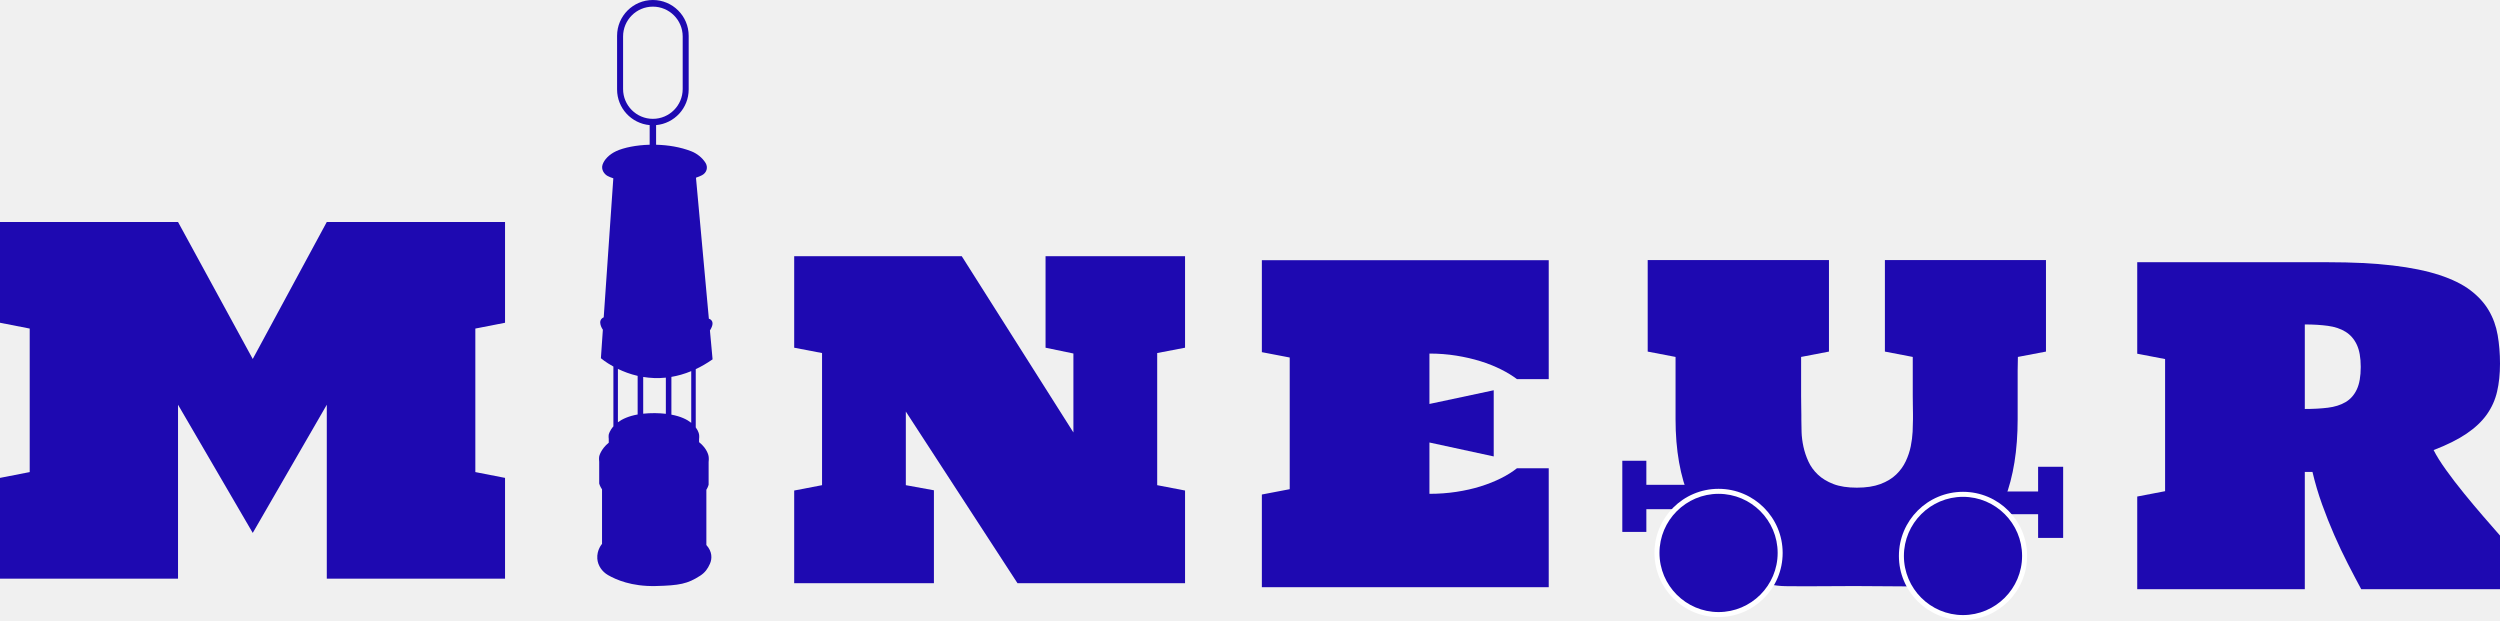
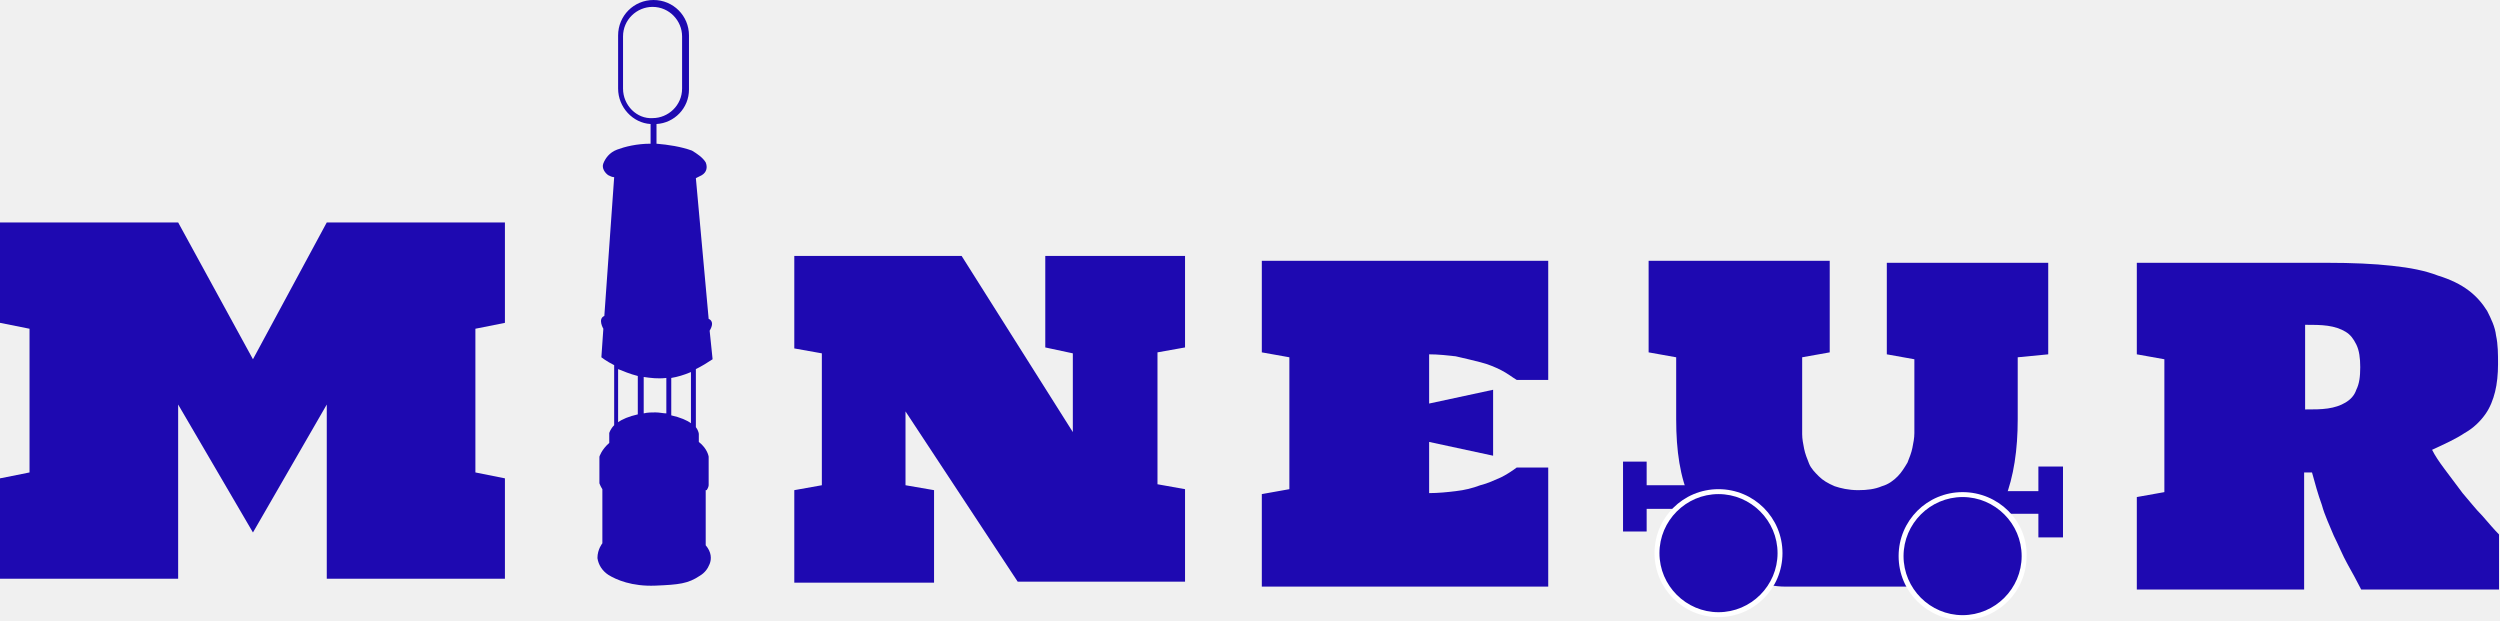
- <svg xmlns="http://www.w3.org/2000/svg" width="254" height="63" viewBox="0 0 254 63" fill="none">
-   <path d="M71.767 49.761C71.955 49.456 71.996 49.239 71.996 49.239V46.939C72.037 46.601 71.996 46.372 71.996 46.372C71.996 46.372 71.912 45.622 71.026 44.922V44.62C71.06 44.34 71.026 44.152 71.026 44.152C71.026 44.152 70.989 43.824 70.688 43.423V37.507C71.246 37.243 71.817 36.915 72.398 36.51L72.129 33.572C72.133 33.567 72.137 33.562 72.14 33.557C72.77 32.553 72.025 32.382 72.025 32.382L72.021 32.39L70.711 18.053C70.939 17.975 71.152 17.893 71.329 17.799C71.802 17.549 71.962 17.004 71.681 16.549C71.365 16.038 70.829 15.601 70.239 15.371C69.11 14.93 67.853 14.734 66.659 14.706V12.711C68.515 12.545 69.97 10.988 69.97 9.088V3.639C69.97 1.629 68.342 0 66.333 0C64.324 0 62.695 1.629 62.695 3.639V9.088C62.695 10.988 64.15 12.545 66.006 12.711V14.704C64.626 14.742 63.388 14.998 62.617 15.351C61.859 15.699 61.382 16.247 61.223 16.718C61.051 17.23 61.389 17.691 61.724 17.875C61.888 17.964 62.092 18.043 62.313 18.116L61.338 32.239L61.337 32.238C60.596 32.58 61.244 33.489 61.251 33.499L61.051 36.395C61.051 36.395 61.512 36.797 62.321 37.242V43.318C61.928 43.765 61.849 44.152 61.849 44.152C61.849 44.152 61.816 44.328 61.849 44.592V44.977C61.017 45.661 60.879 46.372 60.879 46.372C60.879 46.372 60.839 46.586 60.879 46.906V49.125C60.879 49.125 60.935 49.376 61.166 49.723V55.26C61.166 55.26 60.619 55.864 60.687 56.767C60.74 57.466 61.171 58.081 61.778 58.43C62.573 58.887 64.157 59.598 66.609 59.541C69.036 59.484 69.869 59.315 71.141 58.491C71.615 58.184 71.901 57.802 72.133 57.274C72.362 56.751 72.369 56.034 71.767 55.375V49.761L71.767 49.761ZM67.651 38.369V42.042C67.313 42.003 66.941 41.979 66.532 41.974C66.096 41.97 65.709 41.994 65.349 42.032V38.298C66.053 38.414 66.825 38.454 67.651 38.369ZM70.23 42.958C69.812 42.626 69.178 42.308 68.214 42.127V38.292C68.86 38.182 69.533 37.995 70.23 37.707V42.958ZM63.305 9.044V3.704C63.305 2.031 64.661 0.675 66.333 0.675C68.005 0.675 69.361 2.031 69.361 3.704V9.044C69.361 10.717 68.005 12.074 66.333 12.074C64.661 12.074 63.305 10.717 63.305 9.044ZM64.785 38.189V42.111C63.858 42.278 63.216 42.578 62.78 42.902V37.479C63.337 37.748 64.012 38.011 64.785 38.189Z" fill="#1E09B1" />
-   <path d="M18.087 41.121V58.793H0V48.553L3.018 47.964V33.382L0 32.792V22.553H18.087L25.679 36.473L33.202 22.553H51.312V32.792L48.294 33.382V47.964L51.312 48.553V58.793H33.202V41.121L25.679 54.145L18.087 41.121Z" fill="#1E09B1" />
-   <path d="M92.033 41.815V49.294L94.886 49.813V59.251H80.69V49.837L83.52 49.294V35.869L80.69 35.327V26.03H97.715L109.058 43.938V35.916L106.228 35.327V26.03H120.401V35.327L117.571 35.869V49.294L120.401 49.837V59.251H103.375L92.033 41.815Z" fill="#1E09B1" />
-   <path d="M145.231 41.042L151.762 39.65V46.374L145.231 44.958V50.173C146.174 50.173 147.085 50.106 147.966 49.972C148.846 49.839 149.664 49.654 150.419 49.418C151.173 49.182 151.865 48.907 152.494 48.592C153.122 48.278 153.665 47.939 154.12 47.577H157.351V59.657H128.205V50.243L131.035 49.701V36.323L128.205 35.78V26.437H157.351V38.517H154.12C153.665 38.172 153.122 37.841 152.494 37.526C151.865 37.212 151.173 36.936 150.419 36.7C149.664 36.465 148.846 36.276 147.966 36.134C147.085 35.993 146.174 35.922 145.231 35.922V41.042Z" fill="#1E09B1" />
-   <path d="M254 59.861H239.899C239.458 59.044 239.003 58.175 238.531 57.254C238.059 56.334 237.603 55.371 237.163 54.364C236.723 53.358 236.31 52.319 235.925 51.249C235.54 50.18 235.214 49.079 234.947 47.946H234.168V59.861H217.143V50.447L219.973 49.905V36.48L217.143 35.937V26.641H236.456C239.018 26.641 241.231 26.751 243.094 26.971C244.957 27.192 246.537 27.514 247.834 27.939C249.13 28.363 250.18 28.878 250.982 29.484C251.783 30.09 252.408 30.774 252.856 31.537C253.305 32.3 253.607 33.137 253.764 34.049C253.921 34.962 254 35.929 254 36.951C254 37.99 253.902 38.933 253.705 39.783C253.509 40.632 253.159 41.411 252.656 42.119C252.153 42.826 251.465 43.475 250.592 44.065C249.72 44.655 248.608 45.209 247.256 45.728C247.539 46.295 247.959 46.967 248.517 47.746C249.075 48.524 249.685 49.319 250.345 50.129C251.005 50.939 251.661 51.721 252.314 52.476C252.966 53.231 253.528 53.877 254 54.411V59.861V59.861ZM234.168 41.552C235.033 41.552 235.815 41.509 236.515 41.423C237.214 41.336 237.812 41.148 238.307 40.856C238.802 40.565 239.183 40.137 239.45 39.57C239.718 39.004 239.851 38.241 239.851 37.282C239.851 36.338 239.718 35.583 239.45 35.017C239.183 34.45 238.802 34.014 238.307 33.707C237.812 33.401 237.214 33.2 236.515 33.106C235.815 33.011 235.033 32.964 234.168 32.964V41.552V41.552Z" fill="#1E09B1" />
-   <path d="M205.018 36.264C205.002 36.736 204.994 37.196 204.994 37.644V42.587C204.994 45.733 204.561 48.427 203.697 50.668C202.832 52.91 201.661 55.764 200.184 57.195C198.706 58.627 197.046 59.587 194.975 59.587C192.973 59.587 190.655 59.543 188.423 59.543C185.845 59.543 183.794 59.587 181.408 59.554C179.229 59.523 177.235 58.622 175.577 57.183C173.918 55.744 172.614 52.89 171.662 50.656C170.711 48.423 170.236 45.733 170.236 42.587V36.264L167.406 35.721V26.425H185.823V35.721L182.993 36.264V40.216C182.993 40.601 182.997 40.959 183.005 41.289C183.012 41.62 183.017 41.907 183.017 42.151V42.634C183.017 42.996 183.024 43.417 183.04 43.897C183.056 44.376 183.119 44.872 183.229 45.383C183.339 45.894 183.508 46.398 183.736 46.893C183.964 47.389 184.286 47.833 184.703 48.226C185.119 48.619 185.646 48.938 186.282 49.182C186.919 49.425 187.709 49.547 188.652 49.547C189.596 49.547 190.393 49.425 191.046 49.182C191.698 48.938 192.233 48.615 192.649 48.214C193.066 47.813 193.392 47.361 193.628 46.858C193.864 46.354 194.032 45.847 194.135 45.336C194.237 44.825 194.3 44.329 194.324 43.849C194.347 43.37 194.359 42.949 194.359 42.587V42.056C194.359 41.812 194.355 41.529 194.347 41.207C194.339 40.885 194.336 40.538 194.336 40.169V36.264L191.506 35.721V26.425H207.871V35.721L205.018 36.264H205.018Z" fill="#1E09B1" />
-   <path d="M171.882 49.257H167.269V46.813H164.827V54.042H167.269V51.734H171.882V49.257Z" fill="#1E09B1" />
-   <path d="M207.072 47.424V49.935H202.663V52.243H207.072V54.652H209.616V47.424H207.072Z" fill="#1E09B1" />
-   <path d="M174.606 62.441C171.156 62.441 168.348 59.632 168.348 56.179C168.348 52.727 171.156 49.918 174.606 49.918C178.056 49.918 180.864 52.727 180.864 56.179C180.864 59.632 178.056 62.441 174.606 62.441Z" fill="#1E09B1" />
-   <path d="M174.606 50.173C177.917 50.173 180.61 52.867 180.61 56.179C180.61 59.492 177.917 62.186 174.606 62.186C171.296 62.186 168.603 59.492 168.603 56.179C168.603 52.867 171.296 50.173 174.606 50.173ZM174.606 49.664C171.01 49.664 168.094 52.581 168.094 56.179C168.094 59.778 171.01 62.695 174.606 62.695C178.202 62.695 181.118 59.778 181.118 56.179C181.118 52.581 178.202 49.664 174.606 49.664Z" fill="white" />
-   <path d="M199.44 62.745C202.896 62.745 205.698 59.942 205.698 56.484C205.698 53.026 202.896 50.223 199.44 50.223C195.984 50.223 193.183 53.026 193.183 56.484C193.183 59.942 195.984 62.745 199.44 62.745Z" fill="#1E09B1" />
-   <path d="M199.441 50.478C202.751 50.478 205.444 53.172 205.444 56.484C205.444 59.797 202.751 62.491 199.441 62.491C196.13 62.491 193.437 59.797 193.437 56.484C193.437 53.172 196.13 50.478 199.441 50.478ZM199.441 49.969C195.844 49.969 192.929 52.886 192.929 56.484C192.929 60.083 195.844 63 199.441 63C203.037 63 205.953 60.083 205.953 56.484C205.953 52.886 203.037 49.969 199.441 49.969Z" fill="white" />
+ <svg xmlns="http://www.w3.org/2000/svg" version="1.1" id="Calque_1" x="0px" y="0px" viewBox="0 0 254 63" style="enable-background:new 0 0 254 63;" xml:space="preserve">
+   <style type="text/css">
+ 	.st0{fill:#1E09B1;}
+ 	.st1{fill:#FFFFFF;}
+ </style>
+   <path class="st0" d="M71.8,49.8c0.2-0.3,0.2-0.5,0.2-0.5v-2.3c0-0.3,0-0.6,0-0.6s-0.1-0.8-1-1.5v-0.3c0-0.3,0-0.5,0-0.5  s0-0.3-0.3-0.7v-5.9c0.6-0.3,1.1-0.6,1.7-1l-0.3-2.9c0,0,0,0,0,0c0.6-1-0.1-1.2-0.1-1.2l0,0l-1.3-14.3c0.2-0.1,0.4-0.2,0.6-0.3  c0.5-0.3,0.6-0.8,0.4-1.3c-0.3-0.5-0.9-0.9-1.4-1.2c-1.1-0.4-2.4-0.6-3.6-0.7v-2C68.5,12.5,70,11,70,9.1V3.6c0-2-1.6-3.6-3.6-3.6  c-2,0-3.6,1.6-3.6,3.6v5.4c0,1.9,1.5,3.5,3.3,3.6v2c-1.4,0-2.6,0.3-3.4,0.6c-0.8,0.3-1.2,0.9-1.4,1.4c-0.2,0.5,0.2,1,0.5,1.2  c0.2,0.1,0.4,0.2,0.6,0.2l-1,14.1l0,0c-0.7,0.3-0.1,1.3-0.1,1.3l-0.2,2.9c0,0,0.5,0.4,1.3,0.8v6.1c-0.4,0.4-0.5,0.8-0.5,0.8  s0,0.2,0,0.4V45c-0.8,0.7-1,1.4-1,1.4s0,0.2,0,0.5v2.2c0,0,0.1,0.3,0.3,0.6v5.5c0,0-0.5,0.6-0.5,1.5c0.1,0.7,0.5,1.3,1.1,1.7  c0.8,0.5,2.4,1.2,4.8,1.1c2.4-0.1,3.3-0.2,4.5-1c0.5-0.3,0.8-0.7,1-1.2c0.2-0.5,0.2-1.2-0.4-1.9V49.8L71.8,49.8z M67.7,38.4V42  c-0.3,0-0.7-0.1-1.1-0.1c-0.4,0-0.8,0-1.2,0.1v-3.7C66.1,38.4,66.8,38.5,67.7,38.4z M70.2,43c-0.4-0.3-1.1-0.6-2-0.8v-3.8  c0.6-0.1,1.3-0.3,2-0.6V43z M63.3,9V3.7c0-1.7,1.4-3,3-3c1.7,0,3,1.4,3,3V9c0,1.7-1.4,3-3,3C64.7,12.1,63.3,10.7,63.3,9z M64.8,38.2  v3.9c-0.9,0.2-1.6,0.5-2,0.8v-5.4C63.3,37.7,64,38,64.8,38.2z" />
+   <path class="st0" d="M18.1,41.1v17.7H0V48.6L3,48V33.4l-3-0.6V22.6h18.1l7.6,13.9l7.5-13.9h18.1v10.2l-3,0.6V48l3,0.6v10.2H33.2  V41.1l-7.5,13L18.1,41.1z" />
+   <path class="st0" d="M92,41.8v7.5l2.9,0.5v9.4H80.7v-9.4l2.8-0.5V35.9l-2.8-0.5V26h17l11.3,17.9v-8l-2.8-0.6V26h14.2v9.3l-2.8,0.5  v13.4l2.8,0.5v9.4h-17L92,41.8z" />
+   <path class="st0" d="M145.2,41l6.5-1.4v6.7l-6.5-1.4v5.2c0.9,0,1.9-0.1,2.7-0.2c0.9-0.1,1.7-0.3,2.5-0.6c0.8-0.2,1.4-0.5,2.1-0.8  c0.6-0.3,1.2-0.7,1.6-1h3.2v12.1h-29.1v-9.4l2.8-0.5V36.3l-2.8-0.5v-9.3h29.1v12.1h-3.2c-0.5-0.3-1-0.7-1.6-1  c-0.6-0.3-1.3-0.6-2.1-0.8c-0.8-0.2-1.6-0.4-2.5-0.6c-0.9-0.1-1.8-0.2-2.7-0.2V41z" />
+   <path class="st0" d="M254,59.9h-14.1c-0.4-0.8-0.9-1.7-1.4-2.6c-0.5-0.9-0.9-1.9-1.4-2.9c-0.4-1-0.9-2-1.2-3.1  c-0.4-1.1-0.7-2.2-1-3.3h-0.8v11.9h-17v-9.4l2.8-0.5V36.5l-2.8-0.5v-9.3h19.3c2.6,0,4.8,0.1,6.6,0.3c1.9,0.2,3.4,0.5,4.7,1  c1.3,0.4,2.3,0.9,3.1,1.5c0.8,0.6,1.4,1.3,1.9,2.1c0.4,0.8,0.8,1.6,0.9,2.5c0.2,0.9,0.2,1.9,0.2,2.9c0,1-0.1,2-0.3,2.8  c-0.2,0.8-0.5,1.6-1,2.3c-0.5,0.7-1.2,1.4-2.1,1.9c-0.9,0.6-2,1.1-3.3,1.7c0.3,0.6,0.7,1.2,1.3,2c0.6,0.8,1.2,1.6,1.8,2.4  c0.7,0.8,1.3,1.6,2,2.3c0.7,0.8,1.2,1.4,1.7,1.9V59.9L254,59.9z M234.2,41.6c0.9,0,1.6,0,2.3-0.1c0.7-0.1,1.3-0.3,1.8-0.6  c0.5-0.3,0.9-0.7,1.1-1.3c0.3-0.6,0.4-1.3,0.4-2.3c0-0.9-0.1-1.7-0.4-2.3c-0.3-0.6-0.6-1-1.1-1.3c-0.5-0.3-1.1-0.5-1.8-0.6  c-0.7-0.1-1.5-0.1-2.3-0.1V41.6L234.2,41.6z" />
+   <path class="st0" d="M205,36.3c0,0.5,0,0.9,0,1.4v4.9c0,3.1-0.4,5.8-1.3,8.1c-0.9,2.2-2,5.1-3.5,6.5c-1.5,1.4-3.1,2.4-5.2,2.4  c-2,0-4.3,0-6.6,0c-2.6,0-4.6,0-7,0c-2.2,0-4.2-0.9-5.8-2.4c-1.7-1.4-3-4.3-3.9-6.5c-1-2.2-1.4-4.9-1.4-8.1v-6.3l-2.8-0.5v-9.3h18.4  v9.3l-2.8,0.5v4c0,0.4,0,0.7,0,1.1c0,0.3,0,0.6,0,0.9v0.5c0,0.4,0,0.8,0,1.3c0,0.5,0.1,1,0.2,1.5c0.1,0.5,0.3,1,0.5,1.5  c0.2,0.5,0.6,0.9,1,1.3c0.4,0.4,0.9,0.7,1.6,1c0.6,0.2,1.4,0.4,2.4,0.4c0.9,0,1.7-0.1,2.4-0.4c0.7-0.2,1.2-0.6,1.6-1  c0.4-0.4,0.7-0.9,1-1.4c0.2-0.5,0.4-1,0.5-1.5c0.1-0.5,0.2-1,0.2-1.5c0-0.5,0-0.9,0-1.3v-0.5c0-0.2,0-0.5,0-0.8c0-0.3,0-0.7,0-1  v-3.9l-2.8-0.5v-9.3h16.4v9.3L205,36.3L205,36.3z" />
+   <path class="st0" d="M171.9,49.3h-4.6v-2.4h-2.4V54h2.4v-2.3h4.6V49.3z" />
+   <path class="st0" d="M207.1,47.4v2.5h-4.4v2.3h4.4v2.4h2.5v-7.2H207.1z" />
+   <path class="st0" d="M174.6,62.4c-3.4,0-6.3-2.8-6.3-6.3s2.8-6.3,6.3-6.3s6.3,2.8,6.3,6.3S178.1,62.4,174.6,62.4z" />
+   <path class="st1" d="M174.6,50.2c3.3,0,6,2.7,6,6c0,3.3-2.7,6-6,6c-3.3,0-6-2.7-6-6C168.6,52.9,171.3,50.2,174.6,50.2z M174.6,49.7  c-3.6,0-6.5,2.9-6.5,6.5s2.9,6.5,6.5,6.5c3.6,0,6.5-2.9,6.5-6.5S178.2,49.7,174.6,49.7z" />
+   <path class="st0" d="M199.4,62.7c3.5,0,6.3-2.8,6.3-6.3c0-3.5-2.8-6.3-6.3-6.3c-3.5,0-6.3,2.8-6.3,6.3  C193.2,59.9,196,62.7,199.4,62.7z" />
+   <path class="st1" d="M199.4,50.5c3.3,0,6,2.7,6,6c0,3.3-2.7,6-6,6c-3.3,0-6-2.7-6-6C193.4,53.2,196.1,50.5,199.4,50.5z M199.4,50  c-3.6,0-6.5,2.9-6.5,6.5c0,3.6,2.9,6.5,6.5,6.5c3.6,0,6.5-2.9,6.5-6.5C206,52.9,203,50,199.4,50z" />
</svg>
